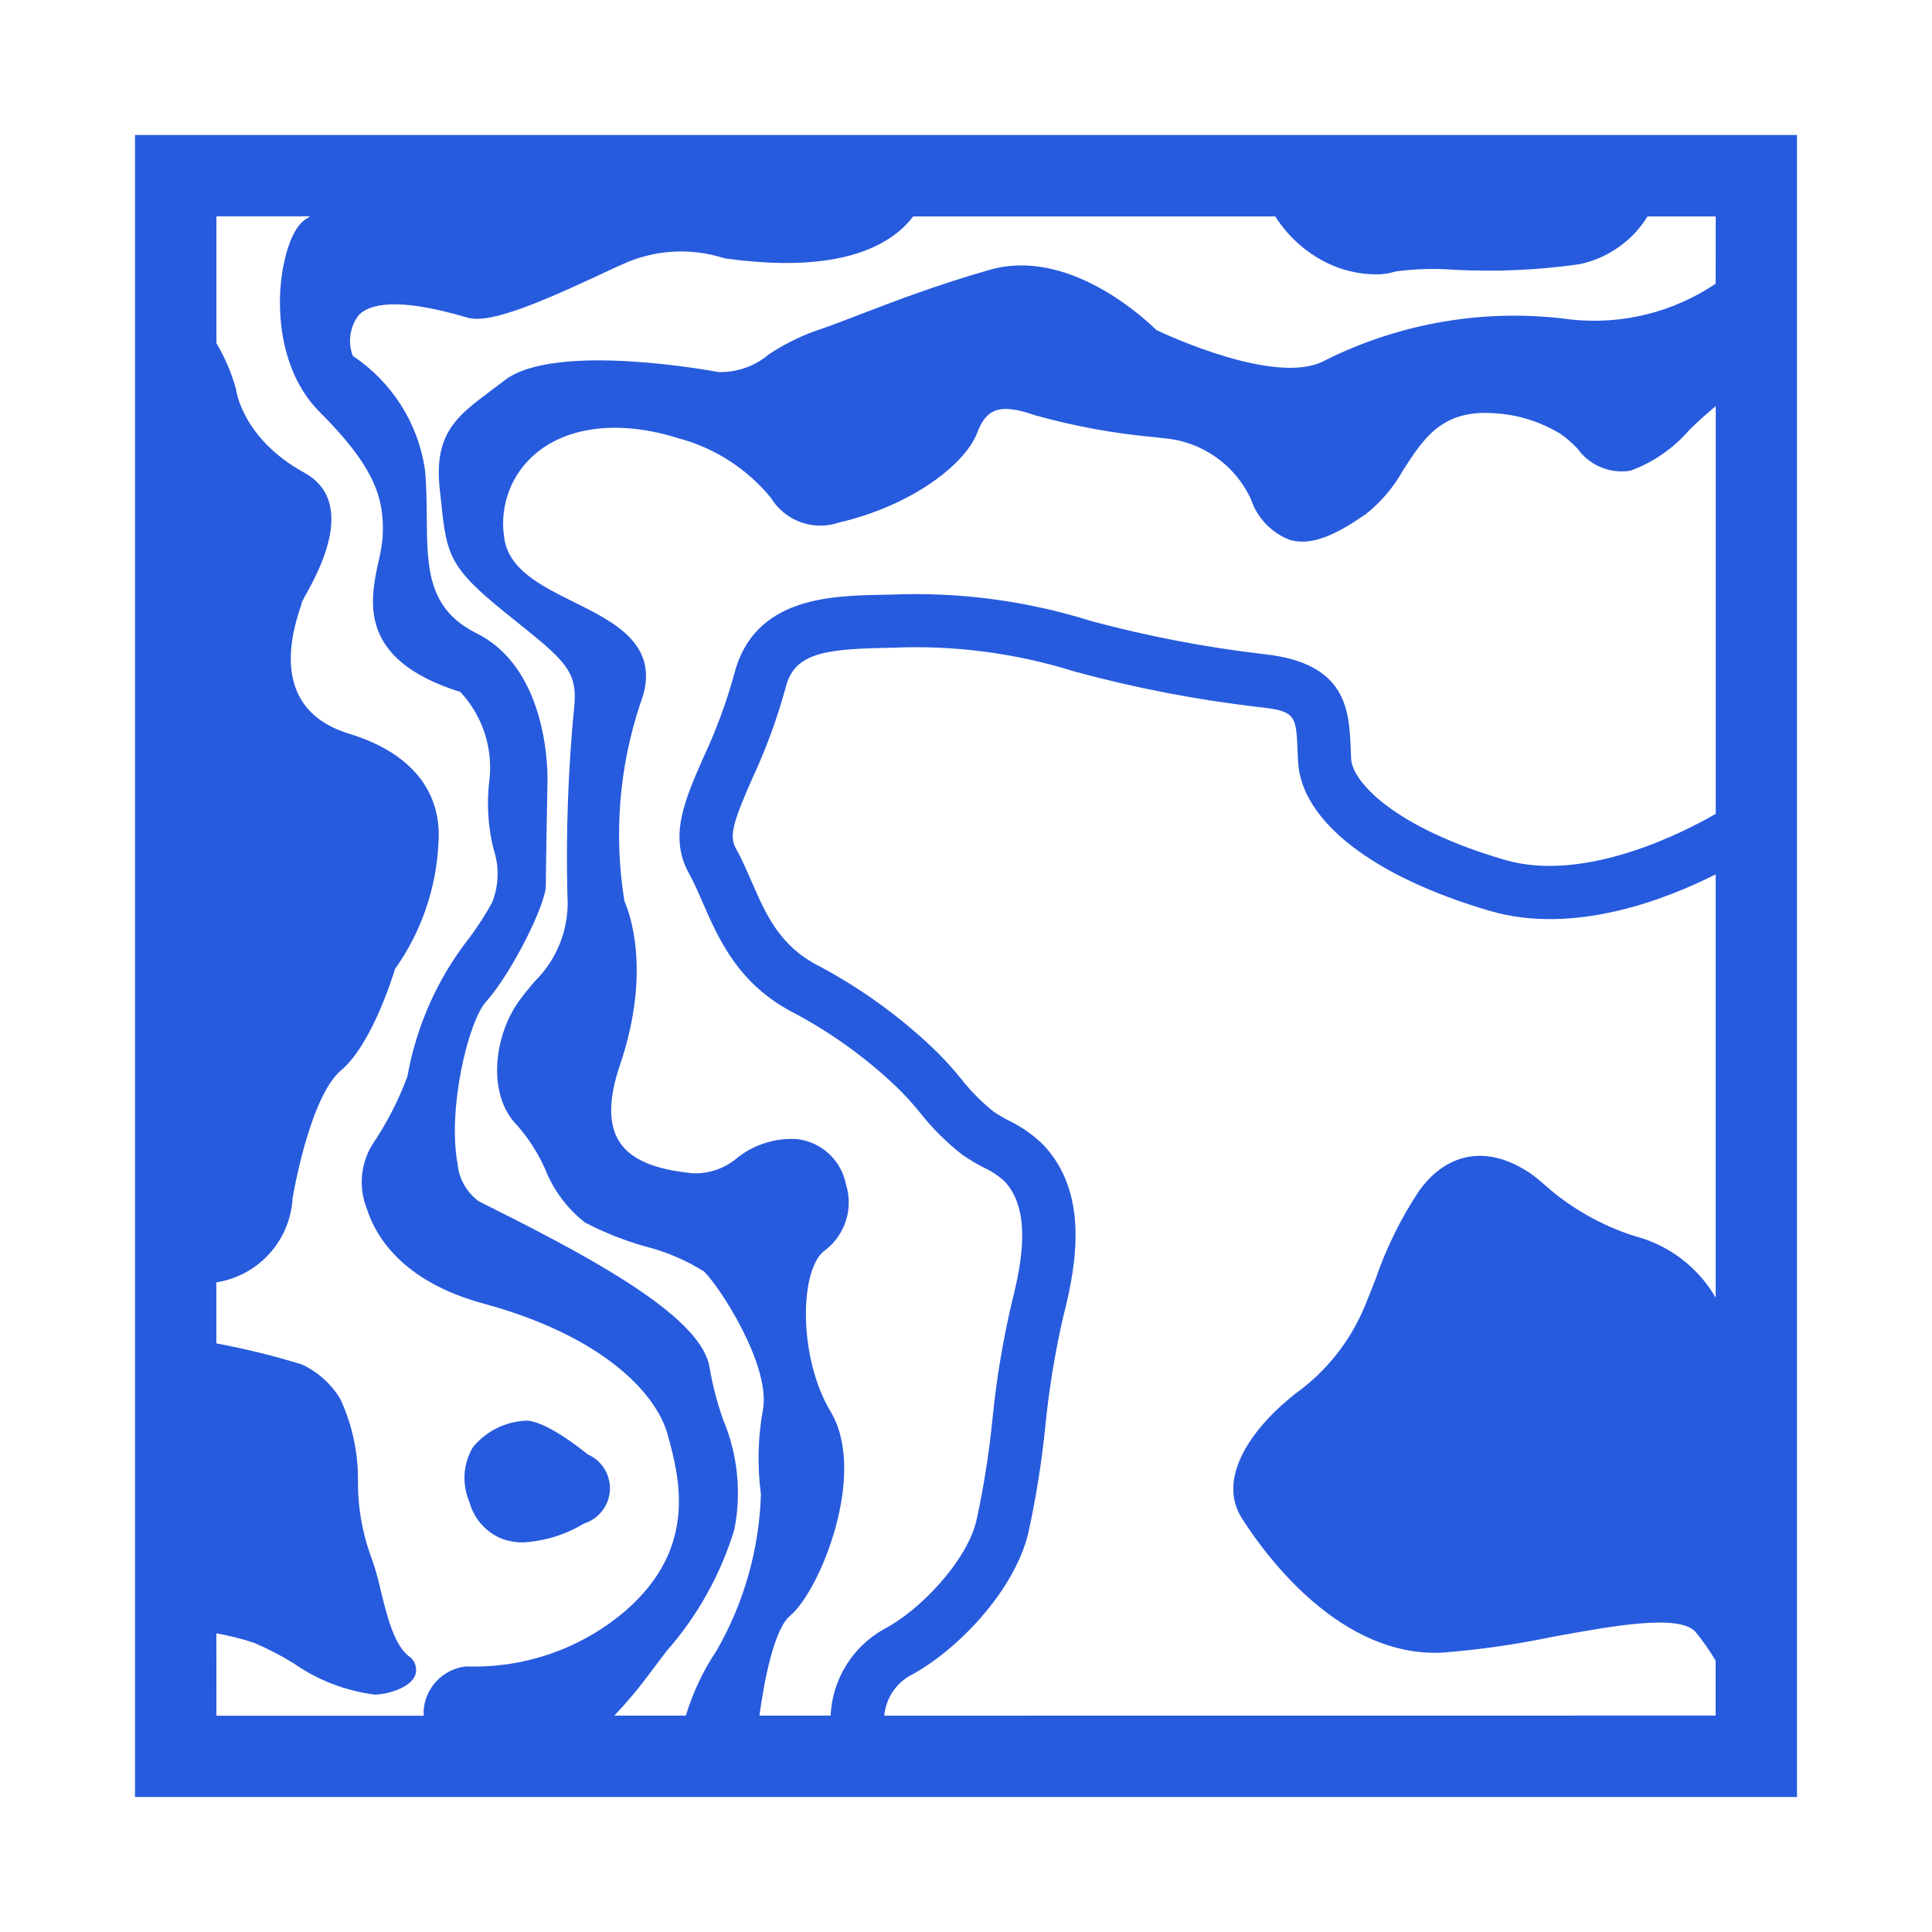
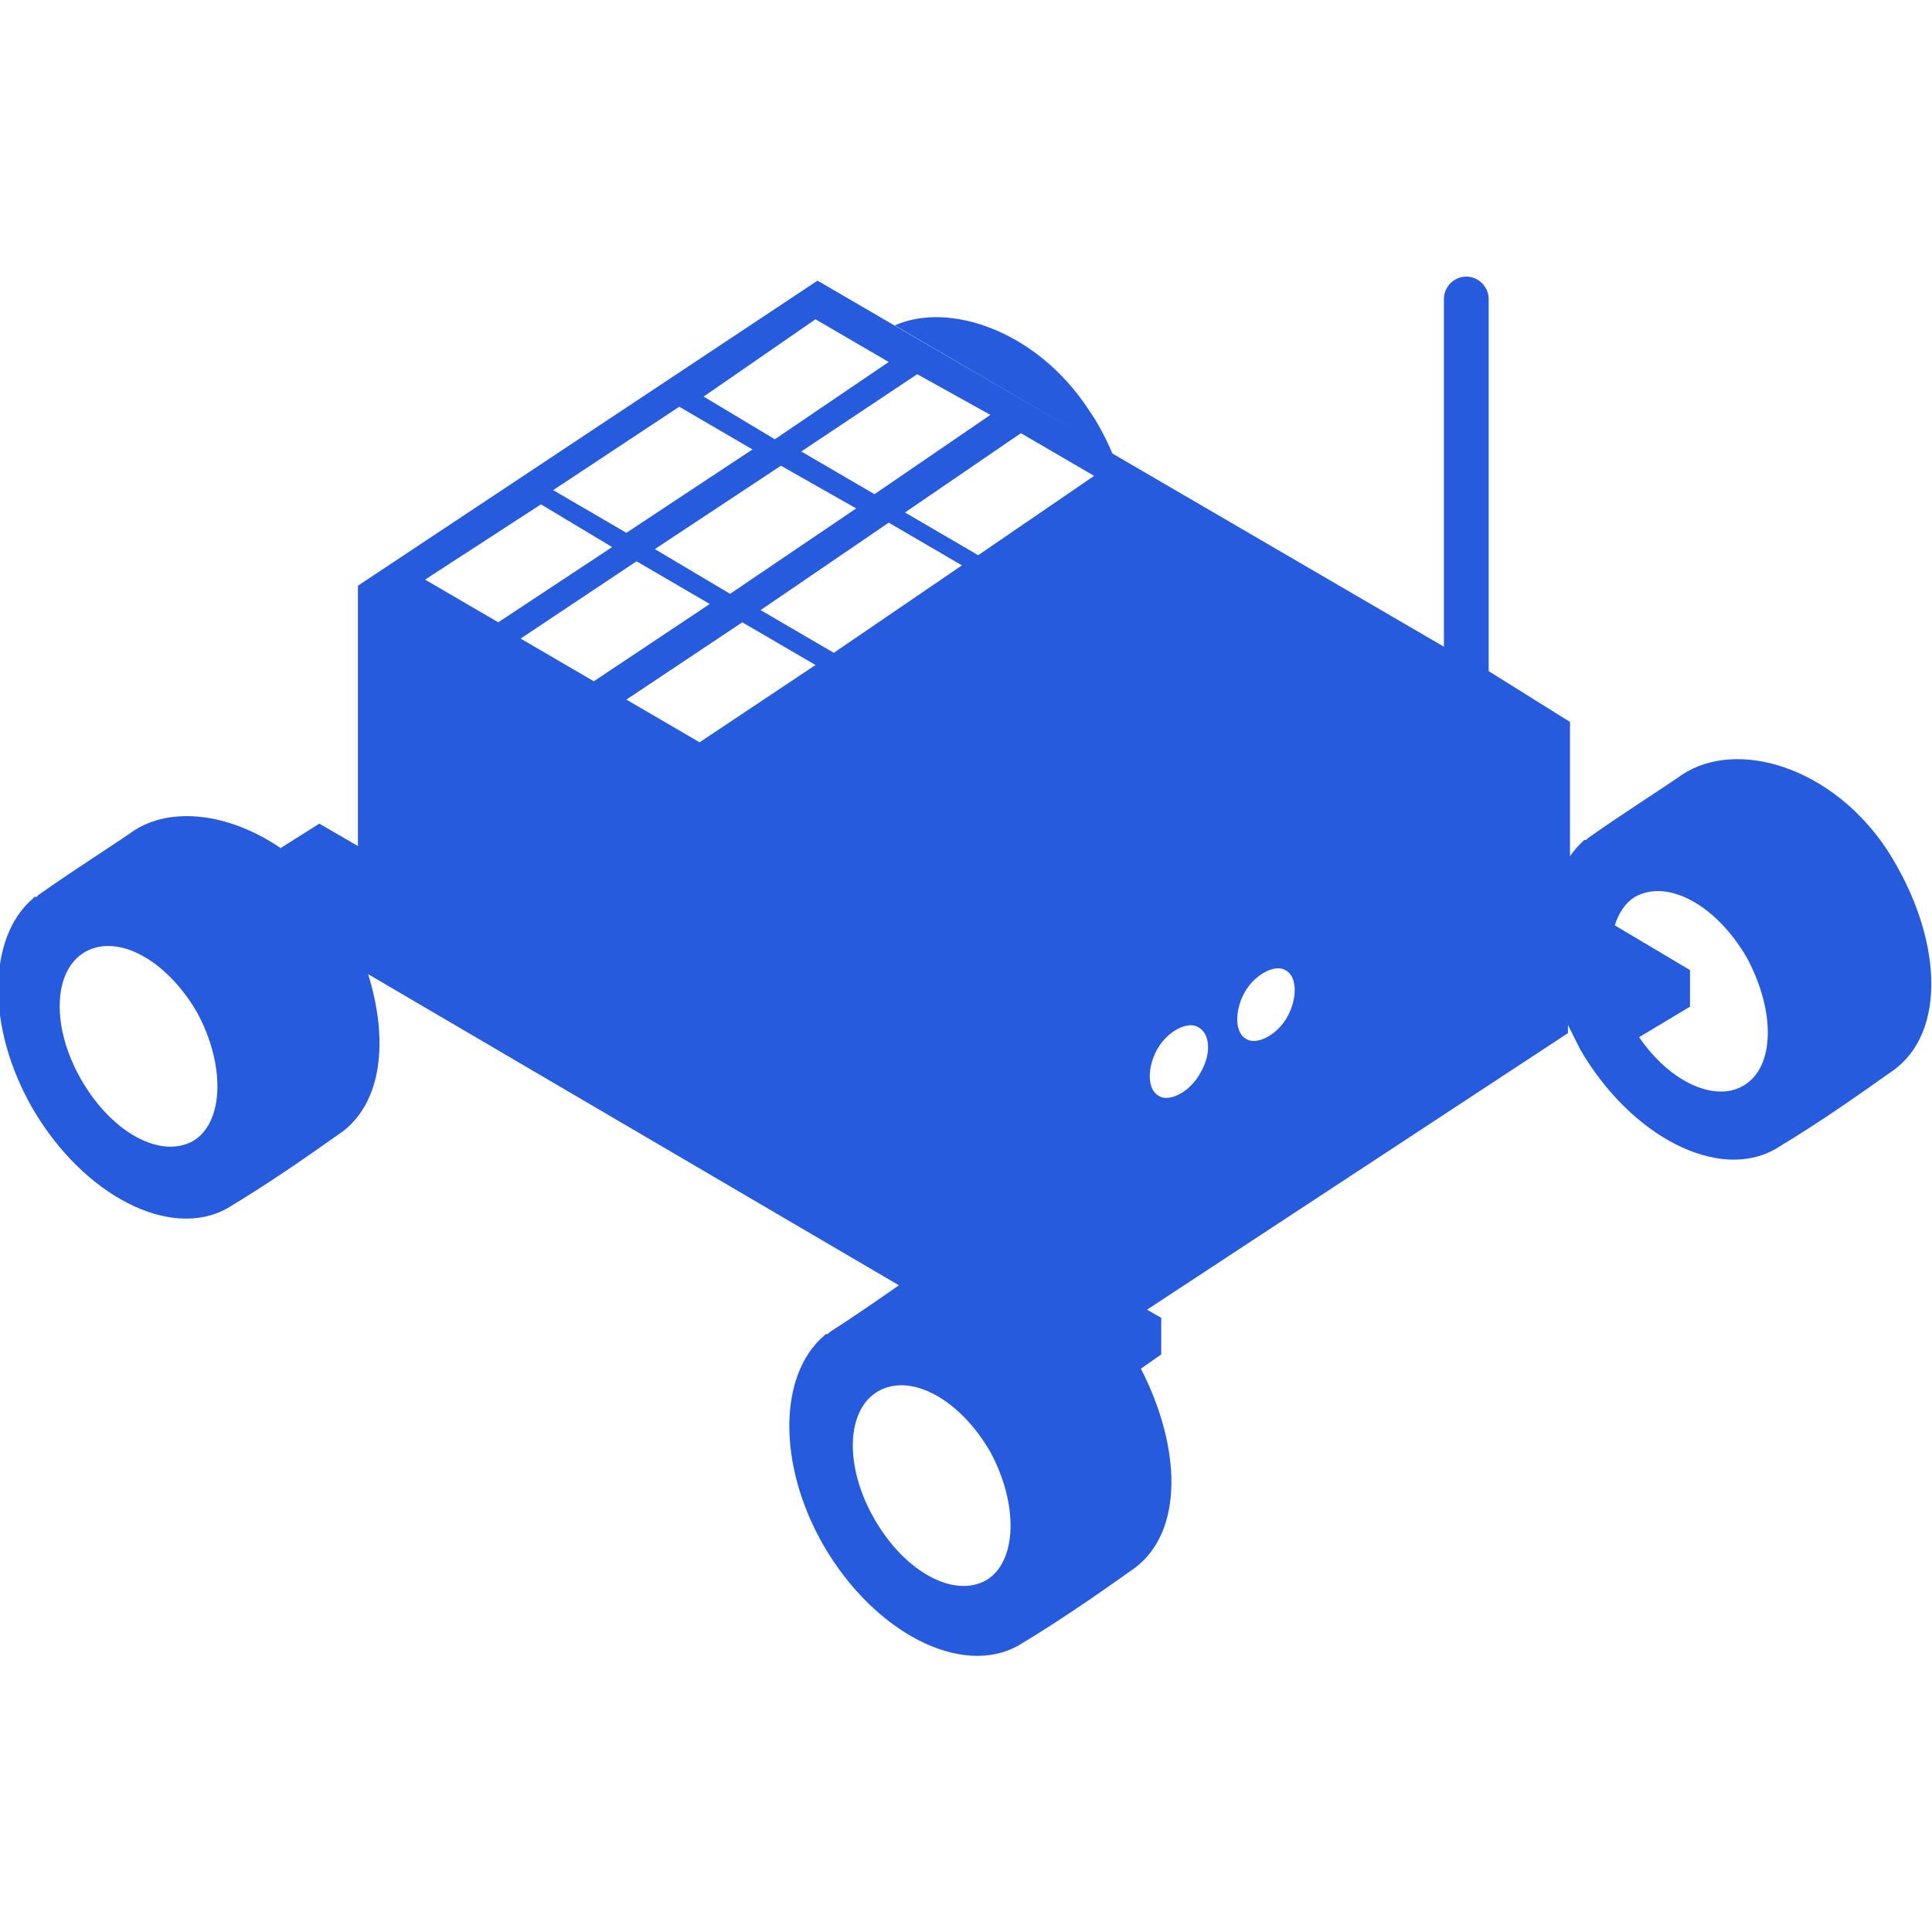
- <svg xmlns="http://www.w3.org/2000/svg" id="bf7ba3f0-64d1-4110-8bb5-4e95fa0e08c3" data-name="Layer 1" viewBox="0 0 95 95">
-   <path d="M6.638,6.638V88.362H88.362V6.638ZM84.277,40.067c-1.41.811-6.316,3.371-10.272,2.218-5.442-1.587-7.506-3.841-7.566-4.966l-.022-.491c-.078-1.888-.174-4.237-4.285-4.664a59.389,59.389,0,0,1-8.451-1.618,28.791,28.791,0,0,0-9.887-1.307l-.457.009c-2.5.049-6.267.121-7.234,3.894a25.641,25.641,0,0,1-1.513,4.1c-.921,2.094-1.715,3.9-.715,5.7.233.42.444.9.679,1.441.79,1.814,1.774,4.071,4.583,5.476a23.043,23.043,0,0,1,4.889,3.53,13.943,13.943,0,0,1,1.2,1.307,12.044,12.044,0,0,0,2.084,2.077,9.036,9.036,0,0,0,1.06.636,3.975,3.975,0,0,1,1.026.681c1.312,1.39.881,3.907.358,5.945a44.5,44.5,0,0,0-.954,5.757,43.885,43.885,0,0,1-.789,4.985c-.476,1.993-2.772,4.406-4.535,5.325a5.134,5.134,0,0,0-2.633,4.257h-3.5c.234-1.738.726-4.259,1.511-4.913,1.463-1.219,3.819-6.986,1.99-10.033-1.628-2.715-1.532-7.129-.24-7.96a2.955,2.955,0,0,0,1-3.192A2.782,2.782,0,0,0,39.2,56.012a4.3,4.3,0,0,0-2.966.935,3.168,3.168,0,0,1-2.18.745c-1.3-.137-2.883-.437-3.6-1.554-.542-.848-.536-2.1.02-3.735,1.606-4.71.436-7.636.23-8.089a20.422,20.422,0,0,1,.772-9.693c1.111-2.848-1.192-3.993-3.224-5-1.692-.841-3.288-1.635-3.468-3.248a4.491,4.491,0,0,1,1.589-4.1c1.63-1.341,4.164-1.607,6.956-.732a8.831,8.831,0,0,1,4.574,2.933,2.846,2.846,0,0,0,3.362,1.217c3.633-.847,6.2-2.895,6.778-4.39.424-1.1.982-1.541,2.847-.883A32.647,32.647,0,0,0,56.814,21.5l.431.051a5.175,5.175,0,0,1,4.273,3.014,3.221,3.221,0,0,0,1.925,1.99c1.1.3,2.277-.286,3.708-1.266A7.323,7.323,0,0,0,69.006,23.1c.99-1.533,1.91-2.984,4.491-2.778a6.967,6.967,0,0,1,3.244,1.018,5.319,5.319,0,0,1,.822.714,2.674,2.674,0,0,0,2.606,1.092,6.976,6.976,0,0,0,2.894-2c.233-.226.456-.442.67-.631l.233-.2c.125-.109.261-.231.4-.352V40.018Zm.085-26.116a10.7,10.7,0,0,1-7.1,1.762,20.773,20.773,0,0,0-12.2,2.055c-2.338,1.172-7.582-1.246-8.2-1.539-.507-.5-4.285-4.077-8.185-2.965-2.6.743-4.674,1.54-6.34,2.18-.868.334-1.618.622-2.3.848a10.783,10.783,0,0,0-2.224,1.127,3.684,3.684,0,0,1-2.489.876c-.077-.017-8.031-1.523-10.519.412-.247.191-.483.367-.706.535-1.621,1.21-2.791,2.084-2.47,4.867l.081.744c.257,2.423.418,3.077,3.088,5.234l.544.437c2.425,1.95,3.077,2.474,2.891,4.243A76.542,76.542,0,0,0,27.9,44a5.418,5.418,0,0,1-1.632,4.281c-.256.305-.513.614-.756.954-1.245,1.743-1.569,4.617-.068,6.118a8.492,8.492,0,0,1,1.363,2.136,6.225,6.225,0,0,0,1.958,2.624A15.538,15.538,0,0,0,31.7,61.282a10.066,10.066,0,0,1,2.921,1.24c.842.842,3.214,4.562,2.908,6.709a13.473,13.473,0,0,0-.113,4.249,16.433,16.433,0,0,1-2.178,7.68,12,12,0,0,0-1.514,3.2H30.208a22.418,22.418,0,0,0,1.819-2.182l.74-.98a16.149,16.149,0,0,0,3.34-5.982,9.258,9.258,0,0,0-.54-5.385,15.491,15.491,0,0,1-.675-2.577c-.347-2.359-5.2-5.1-10.4-7.706-.374-.188-.7-.352-.964-.488a2.575,2.575,0,0,1-1.03-1.85c-.5-2.667.52-6.959,1.391-7.939,1.3-1.465,2.95-4.808,2.95-5.721,0-.731.081-5.112.081-5.114.007-.224.129-5.488-3.478-7.291-2.418-1.209-2.435-3.2-2.457-5.73-.007-.754-.013-1.533-.089-2.329a8.138,8.138,0,0,0-3.546-5.583,2.076,2.076,0,0,1,.3-2.022c.744-.721,2.5-.687,5.206.1l.134.039c1.176.333,3.819-.845,7.43-2.544L30.6,13a6.906,6.906,0,0,1,4.973-.315l.089.023c3.969.548,6.854.088,8.58-1.366a4.468,4.468,0,0,0,.659-.7H62.707a6.339,6.339,0,0,0,2.529,2.28,5.57,5.57,0,0,0,2.391.568,3,3,0,0,0,1-.143,13.772,13.772,0,0,1,2.851-.083,31.7,31.7,0,0,0,6.191-.273,5.183,5.183,0,0,0,3.344-2.349h3.353ZM10.638,80.312a14.062,14.062,0,0,1,1.844.463,15.046,15.046,0,0,1,1.965,1.018,8.915,8.915,0,0,0,3.977,1.534h.031c.424,0,1.7-.265,1.962-.956a.806.806,0,0,0-.339-.949c-.709-.578-1.053-1.979-1.356-3.215a12.93,12.93,0,0,0-.54-1.835,10.62,10.62,0,0,1-.581-3.455,9.349,9.349,0,0,0-.877-4.145,4.355,4.355,0,0,0-1.894-1.685,38.35,38.35,0,0,0-4.192-1.031v-3a4.441,4.441,0,0,0,3.75-4.142s.818-4.97,2.391-6.292,2.642-4.97,2.642-4.97a11.635,11.635,0,0,0,2.139-6.229c.063-.881.126-3.964-4.4-5.348s-2.328-6.166-2.328-6.418,3.209-4.719.126-6.417-3.352-4.1-3.352-4.1a9.3,9.3,0,0,0-.964-2.267V10.638h4.6c-.048.03-.1.072-.145.1-.843.461-1.158,2.228-1.235,2.759-.3,2.072.031,4.933,1.848,6.751,2.733,2.733,3.2,4.268,3.107,6.144a7.916,7.916,0,0,1-.2,1.2c-.423,1.931-1.059,4.844,4.019,6.433a5.431,5.431,0,0,1,1.429,4.323,9.343,9.343,0,0,0,.2,3.392,3.817,3.817,0,0,1-.064,2.632,15.288,15.288,0,0,1-1.079,1.688,15.4,15.4,0,0,0-3.087,6.859,15.591,15.591,0,0,1-1.732,3.37,3.535,3.535,0,0,0-.256,3.172c.4,1.261,1.682,3.539,5.7,4.63,5.831,1.581,8.518,4.378,9.088,6.468.565,2.073,1.511,5.542-2.092,8.658a11.418,11.418,0,0,1-7.76,2.725l-.044,0-.043,0a2.351,2.351,0,0,0-2.067,2.19,2.245,2.245,0,0,0,.014.234h-10.2Zm32.844,4.05a2.526,2.526,0,0,1,1.211-1.936c2.351-1.226,5.189-4.194,5.869-7.039a46.453,46.453,0,0,0,.842-5.282,42.25,42.25,0,0,1,.891-5.417c.69-2.688,1.2-6.071-.991-8.392a6.313,6.313,0,0,0-1.69-1.19,7.03,7.03,0,0,1-.766-.451,9.94,9.94,0,0,1-1.637-1.667,15.67,15.67,0,0,0-1.429-1.537,25.617,25.617,0,0,0-5.475-3.931c-1.961-.981-2.638-2.534-3.353-4.179-.24-.551-.487-1.121-.79-1.666-.337-.607-.025-1.453.83-3.4a28.383,28.383,0,0,0,1.644-4.488c.407-1.587,1.734-1.867,4.752-1.926l.466-.01a26.1,26.1,0,0,1,9,1.174,61.615,61.615,0,0,0,9.009,1.739c1.858.192,1.868.417,1.939,2.171l.024.514c.153,2.918,3.684,5.663,9.447,7.345,4.079,1.189,8.554-.524,11.089-1.8V63.81a6.486,6.486,0,0,0-3.98-3.028,12.237,12.237,0,0,1-4.458-2.545,7.828,7.828,0,0,0-.707-.563c-2.05-1.367-4.028-1.053-5.426.862a19.032,19.032,0,0,0-2.164,4.387c-.167.429-.334.854-.506,1.27A9.992,9.992,0,0,1,63.7,68.526c-2.112,1.655-3.911,4.14-2.626,6.146,1.314,2.053,4.929,6.813,9.823,6.592a42.512,42.512,0,0,0,5.4-.768c2.959-.544,6.314-1.161,7.084-.238a10.575,10.575,0,0,1,.979,1.4v2.7Z" style="fill:#275bde" />
-   <path d="M24.719,75.679a2.953,2.953,0,0,0,1.006.165,6.525,6.525,0,0,0,2.995-.931,1.816,1.816,0,0,0,.187-3.395c-2-1.595-2.847-1.685-3.1-1.659a3.586,3.586,0,0,0-2.552,1.3,2.973,2.973,0,0,0-.168,2.707A2.69,2.69,0,0,0,24.719,75.679Z" style="fill:#275bde" />
+ <svg xmlns="http://www.w3.org/2000/svg" xml:space="preserve" viewBox="0 0 95 95">
+   <path fill="#275bde" d="M92.8 41.8c-2.7-4.1-7.4-5.5-10.1-3.7-.7.5-2.9 1.9-4.6 3.1l-.1.1h-.1l-.1.1c-.2.2-.4.4-.6.7v-6.6l-4-2.5V14.7c0-.6-.5-1.1-1.1-1.1s-1.1.5-1.1 1.1v17.1l-16.3-9.5c-.3-.7-.7-1.5-1.2-2.2-2.5-3.8-6.8-5.3-9.5-4.1l8.9 5.2-12.7-7.4-22.6 15v12.8l-1.9-1.1-1.9 1.2c-2.5-1.7-5.4-2.1-7.3-.8-.7.5-2.9 1.9-4.6 3.1l-.1.1h-.1l-.1.1c-2.2 1.9-2.3 6.3 0 10.3 2.5 4.3 6.8 6.5 9.6 4.9 2.5-1.5 4.7-3.1 5.7-3.8 1.9-1.5 2.2-4.5 1.2-7.7l26.1 15.3c-1 .7-2.3 1.6-3.4 2.3l-.1.1h-.1l-.1.1c-2.2 1.9-2.3 6.3 0 10.3 2.5 4.3 6.8 6.5 9.6 4.9 2.5-1.5 4.7-3.1 5.7-3.8 2.4-1.8 2.3-5.9.3-9.8l1-.7v-1.8l-.7-.4 20.7-13.6v-.4l.6 1.2c2.5 4.3 6.8 6.5 9.6 4.9 2.5-1.5 4.7-3.1 5.7-3.8 2.8-1.9 2.5-6.7-.2-10.9zM9.5 56.1c-1.6.9-4-.4-5.5-3s-1.4-5.4.2-6.3c1.6-.9 4 .4 5.5 3 1.4 2.6 1.3 5.4-.2 6.3zm39.2-35.7L43 24.3l-3.6-2.1 5.7-3.8 3.6 2zm-10.3 2.5 3.7 2.1-6.2 4.2-3.7-2.2m2.7 2.7-5.7 3.8-3.6-2.1 5.7-3.8 3.6 2.1zm1.6.9 3.6 2.1-5.7 3.8-3.6-2.1 5.7-3.8zm7.2-4.9 3.6 2.1-6.3 4.3-3.6-2.1m2.7-14.3 3.6 2.1-5.6 3.8-3.5-2.1 5.5-3.8zM33.4 20l3.6 2.1-6.2 4.1-3.6-2.1 6.2-4.1zm-6.8 4.8 3.5 2.1-5.6 3.7-3.6-2.1 5.7-3.7zM17 45.3l28.8 16.9L17 45.3zm31.5 32.4c-1.6.9-4-.4-5.5-3s-1.4-5.4.2-6.3c1.6-.9 4 .4 5.5 3 1.4 2.6 1.3 5.4-.2 6.3zm-.4-50.4-3.6-2.1 5.7-3.9 3.6 2.1-5.7 3.9zM59 52.8c-.5.9-1.5 1.4-2 1.1-.6-.3-.6-1.4-.1-2.3.5-.9 1.5-1.4 2-1.1.6.3.7 1.3.1 2.3zm4.3-2.8c-.5.9-1.5 1.4-2 1.1-.6-.3-.6-1.4-.1-2.3.5-.9 1.5-1.4 2-1.1.6.3.6 1.4.1 2.3zm22.4 3.4c-1.4.8-3.6-.2-5.1-2.4l2.5-1.5v-1.8l-3.7-2.2c.2-.6.5-1.1 1-1.4 1.6-.9 4 .4 5.5 3 1.4 2.6 1.4 5.4-.2 6.3z" />
</svg>
